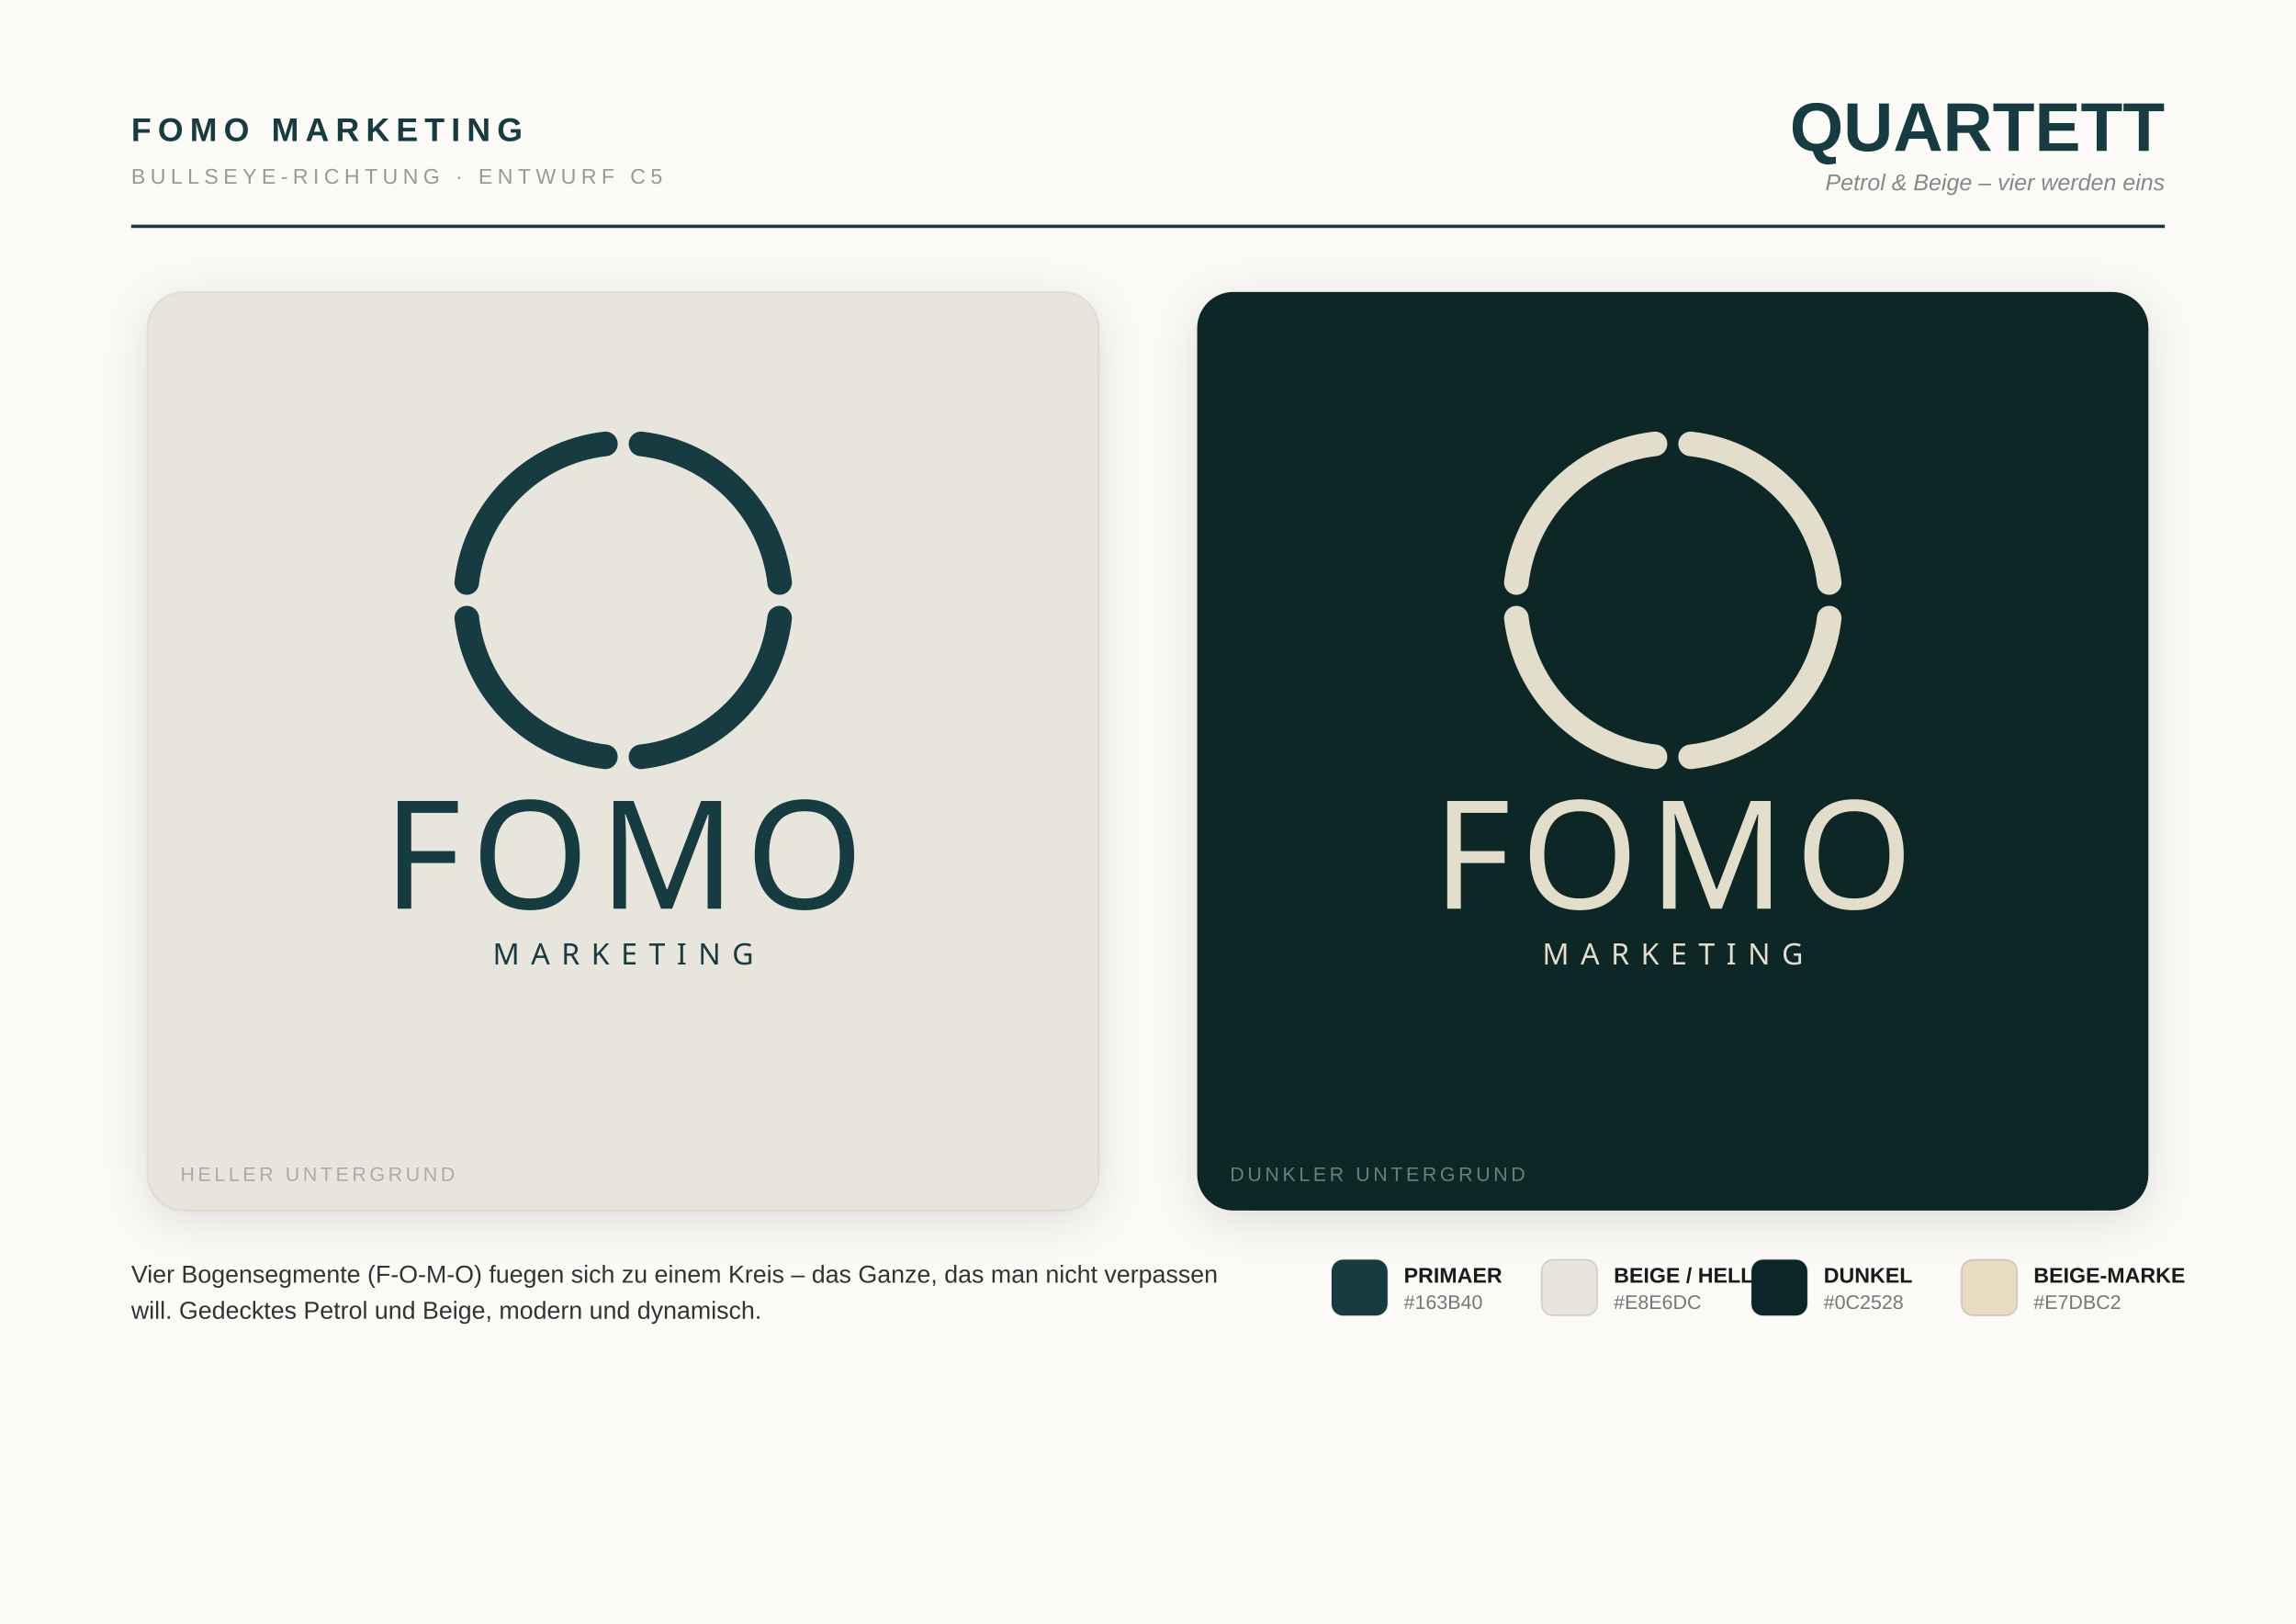
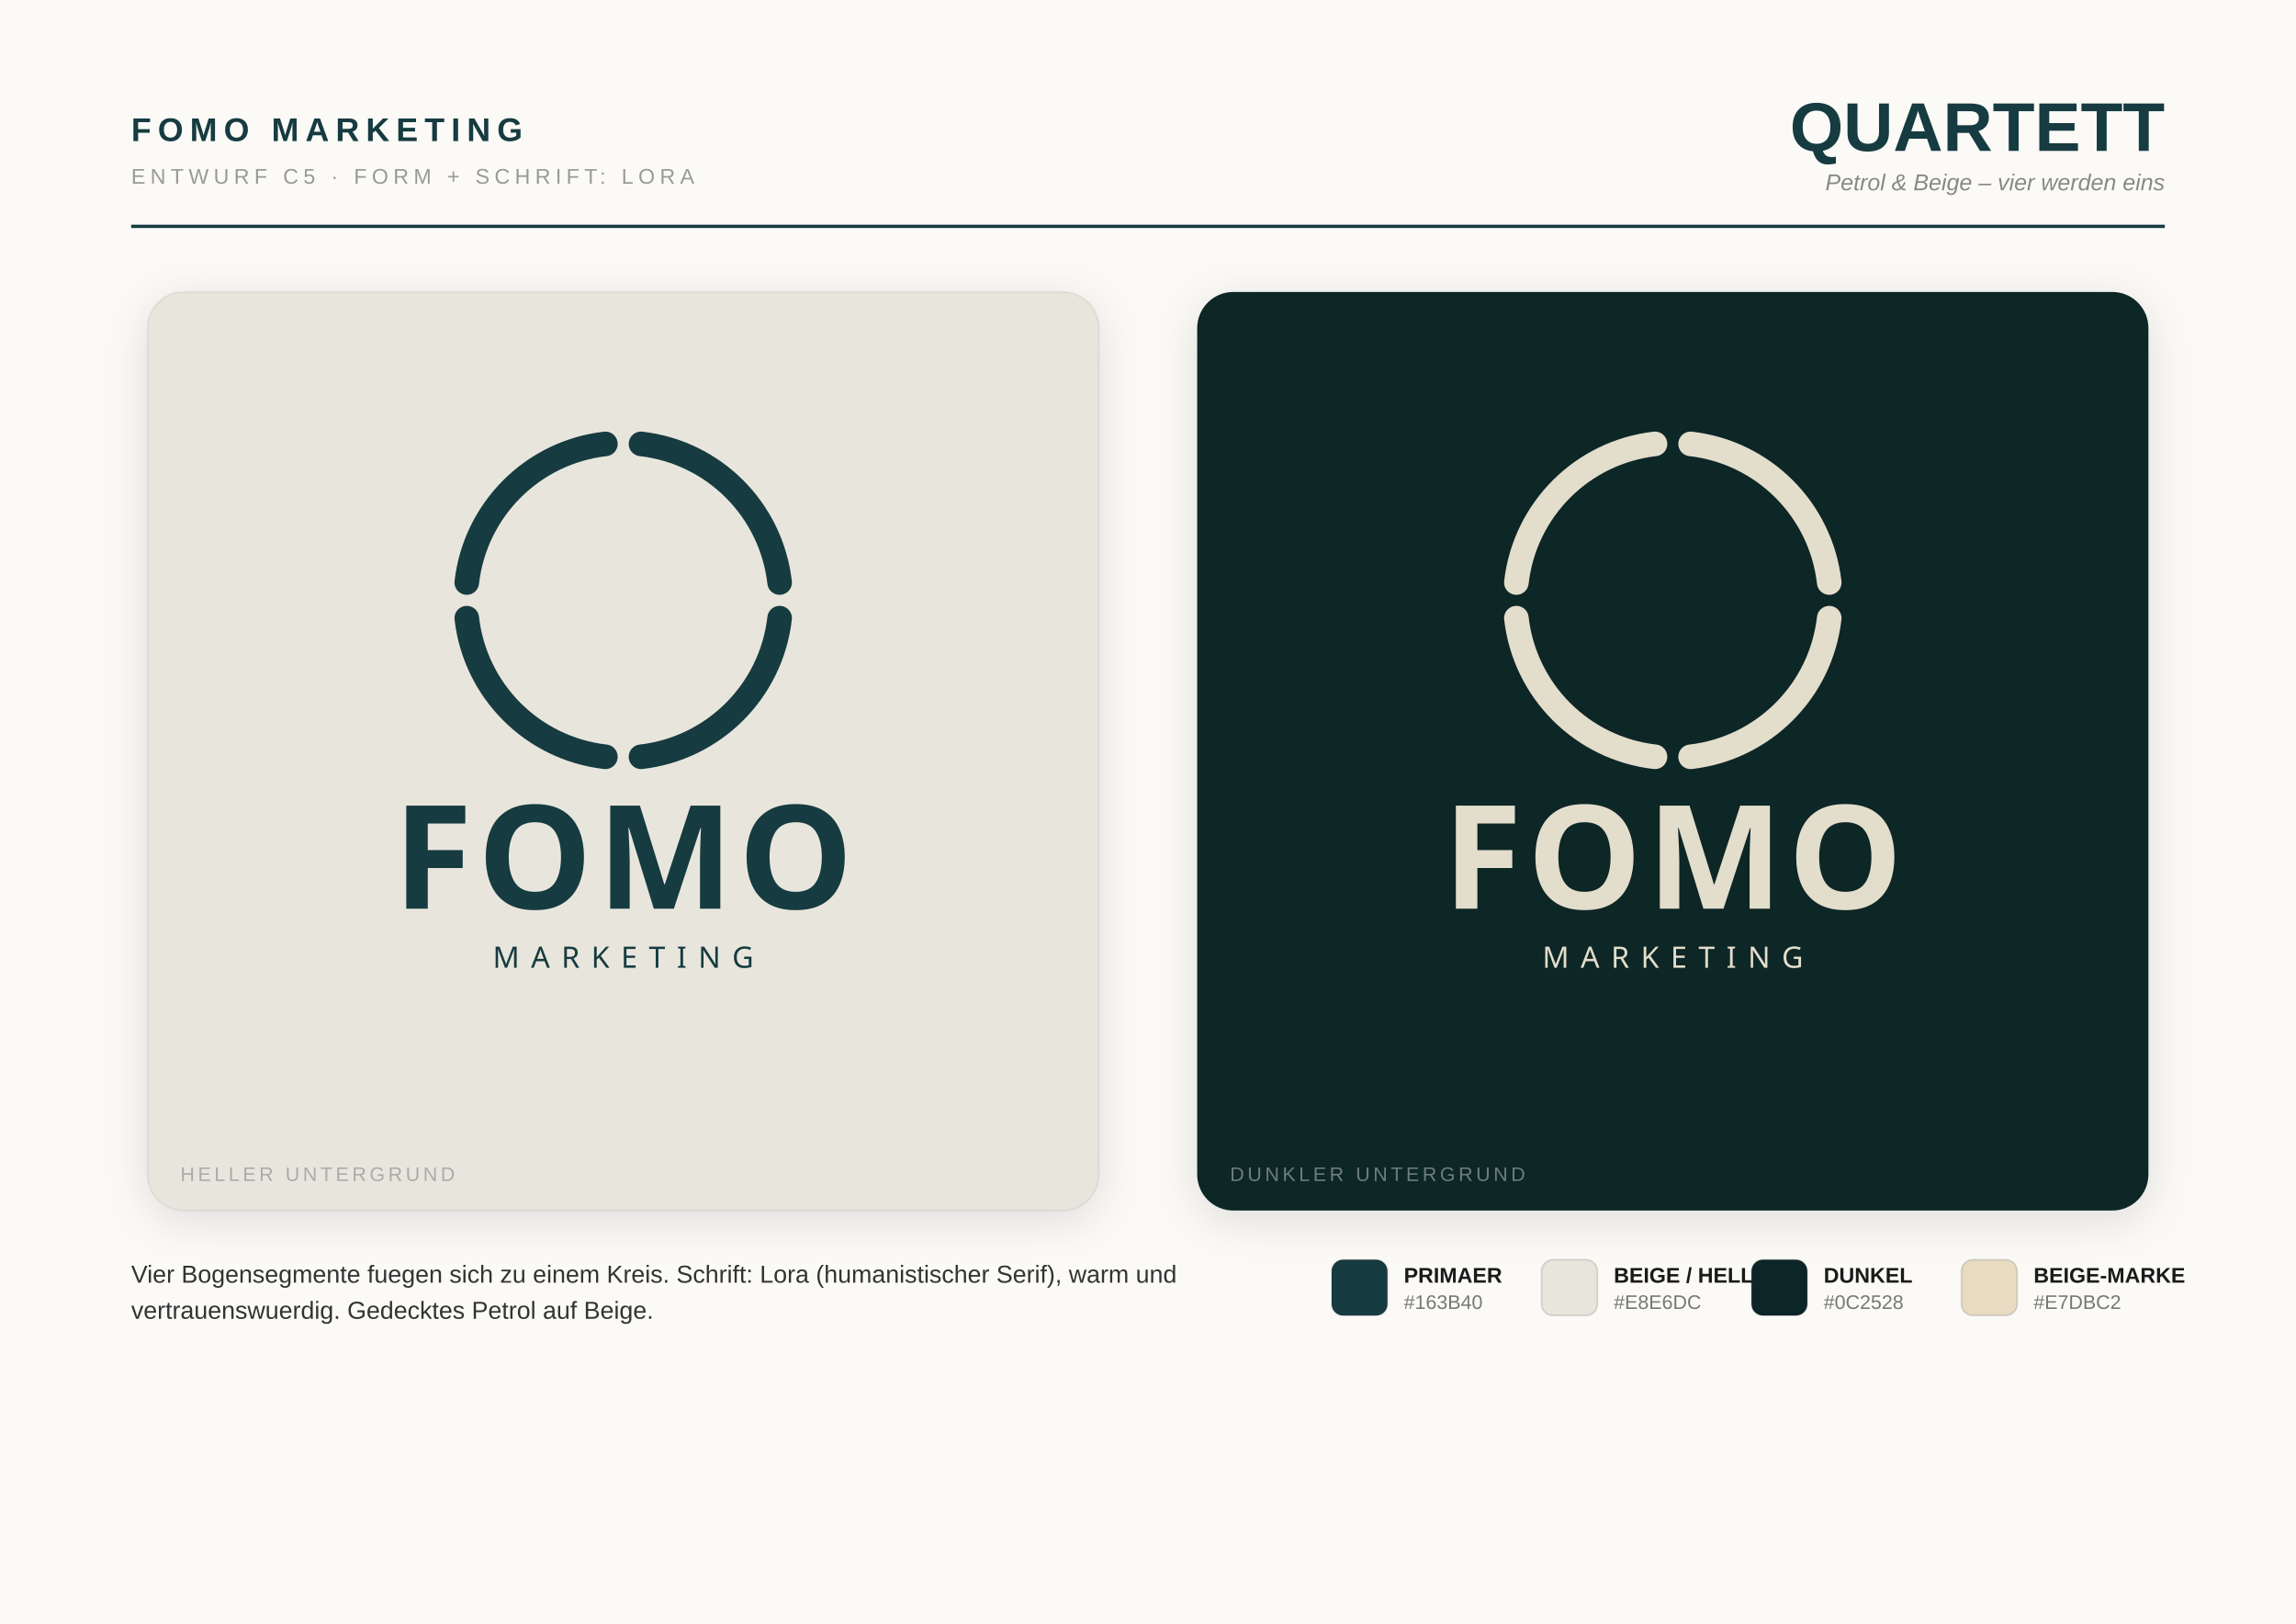
<svg xmlns="http://www.w3.org/2000/svg" width="1400" height="990" viewBox="0 0 1400 990">
  <defs>
    <filter id="soft" x="-20%" y="-20%" width="140%" height="140%">
      <feDropShadow dx="0" dy="6" stdDeviation="14" flood-color="#000" flood-opacity="0.12" />
    </filter>
  </defs>
  <rect width="1400" height="990" fill="#FBFAF7" />
  <text x="80" y="86" font-family="Liberation Sans, Arial, DejaVu Sans, sans-serif" font-size="20" font-weight="800" letter-spacing="4" fill="#163B40">FOMO MARKETING</text>
-   <text x="80" y="112" font-family="Liberation Sans, Arial, DejaVu Sans, sans-serif" font-size="13" letter-spacing="3" fill="#999">BULLSEYE-RICHTUNG · ENTWURF C5</text>
+   <text x="80" y="112" font-family="Liberation Sans, Arial, DejaVu Sans, sans-serif" font-size="13" letter-spacing="3" fill="#999">ENTWURF C5 · FORM + SCHRIFT: LORA</text>
  <text x="1320" y="92" font-family="Liberation Sans, Arial, DejaVu Sans, sans-serif" font-size="42" font-weight="800" text-anchor="end" fill="#163B40">QUARTETT</text>
  <text x="1320" y="116" font-family="Liberation Sans, Arial, DejaVu Sans, sans-serif" font-size="14" font-style="italic" text-anchor="end" fill="#888">Petrol &amp; Beige – vier werden eins</text>
  <line x1="80" y1="138" x2="1320" y2="138" stroke="#163B40" stroke-width="2" />
  <rect x="90" y="178" width="580" height="560" rx="22" fill="#E8E6DC" stroke="#0000000f" stroke-width="1.2" filter="url(#soft)" />
  <rect x="730" y="178" width="580" height="560" rx="22" fill="#0C2528" filter="url(#soft)" />
  <g transform="translate(380.0 366.0) scale(1.0) translate(-380.0 -458.0)">
    <path d="M 390.87 362.62 A 96.00 96.00 0 0 1 475.38 447.13" fill="none" stroke="#163B40" stroke-width="15.00" stroke-linecap="round" />
    <path d="M 475.38 468.87 A 96.00 96.00 0 0 1 390.87 553.38" fill="none" stroke="#163B40" stroke-width="15.00" stroke-linecap="round" />
    <path d="M 369.13 553.38 A 96.00 96.00 0 0 1 284.62 468.87" fill="none" stroke="#163B40" stroke-width="15.00" stroke-linecap="round" />
    <path d="M 284.62 447.13 A 96.00 96.00 0 0 1 369.13 362.62" fill="none" stroke="#163B40" stroke-width="15.00" stroke-linecap="round" />
  </g>
-   <text x="380.0" y="554.0" font-family="Poppins SemiBold" font-size="92.0" letter-spacing="6.00" text-anchor="middle" fill="#163B40">FOMO</text>
-   <text x="380.0" y="588.0" font-family="Poppins Medium" font-size="18.0" letter-spacing="7.00" text-anchor="middle" fill="#163B40">MARKETING</text>
+   <text x="380.0" y="554.0" font-family="Lora" font-weight="600" font-size="88.0" letter-spacing="3.00" text-anchor="middle" fill="#163B40">FOMO</text>
+   <text x="380.0" y="590.0" font-family="Poppins Medium" font-size="18.0" letter-spacing="7.00" text-anchor="middle" fill="#163B40">MARKETING</text>
  <g transform="translate(1020.0 366.0) scale(1.0) translate(-1020.0 -458.0)">
    <path d="M 1030.87 362.62 A 96.00 96.00 0 0 1 1115.38 447.13" fill="none" stroke="#E3DDCB" stroke-width="15.00" stroke-linecap="round" />
    <path d="M 1115.38 468.87 A 96.00 96.00 0 0 1 1030.87 553.38" fill="none" stroke="#E3DDCB" stroke-width="15.00" stroke-linecap="round" />
    <path d="M 1009.13 553.38 A 96.00 96.00 0 0 1 924.62 468.87" fill="none" stroke="#E3DDCB" stroke-width="15.00" stroke-linecap="round" />
    <path d="M 924.62 447.13 A 96.00 96.00 0 0 1 1009.13 362.62" fill="none" stroke="#E3DDCB" stroke-width="15.00" stroke-linecap="round" />
  </g>
-   <text x="1020.0" y="554.0" font-family="Poppins SemiBold" font-size="92.0" letter-spacing="6.00" text-anchor="middle" fill="#E3DDCB">FOMO</text>
-   <text x="1020.0" y="588.0" font-family="Poppins Medium" font-size="18.0" letter-spacing="7.00" text-anchor="middle" fill="#E3DDCB">MARKETING</text>
+   <text x="1020.0" y="554.0" font-family="Lora" font-weight="600" font-size="88.0" letter-spacing="3.00" text-anchor="middle" fill="#E3DDCB">FOMO</text>
+   <text x="1020.0" y="590.0" font-family="Poppins Medium" font-size="18.0" letter-spacing="7.00" text-anchor="middle" fill="#E3DDCB">MARKETING</text>
  <text x="110" y="720" font-family="Liberation Sans, Arial, DejaVu Sans, sans-serif" font-size="12" letter-spacing="2" fill="#aaa">HELLER UNTERGRUND</text>
  <text x="750" y="720" font-family="Liberation Sans, Arial, DejaVu Sans, sans-serif" font-size="12" letter-spacing="2" fill="#ffffff66">DUNKLER UNTERGRUND</text>
-   <text x="80" y="782" font-family="Liberation Sans, Arial, DejaVu Sans, sans-serif" font-size="15" fill="#333">Vier Bogensegmente (F-O-M-O) fuegen sich zu einem Kreis – das Ganze, das man nicht verpassen</text>
-   <text x="80" y="804" font-family="Liberation Sans, Arial, DejaVu Sans, sans-serif" font-size="15" fill="#333">will. Gedecktes Petrol und Beige, modern und dynamisch.</text>
+   <text x="80" y="782" font-family="Liberation Sans, Arial, DejaVu Sans, sans-serif" font-size="15" fill="#333">Vier Bogensegmente fuegen sich zu einem Kreis. Schrift: Lora (humanistischer Serif), warm und</text>
+   <text x="80" y="804" font-family="Liberation Sans, Arial, DejaVu Sans, sans-serif" font-size="15" fill="#333">vertrauenswuerdig. Gedecktes Petrol auf Beige.</text>
  <rect x="812" y="768" width="34" height="34" rx="7" fill="#163B40" stroke="#00000022" stroke-width="1" />
  <text x="856" y="782" font-family="Liberation Sans, Arial, DejaVu Sans, sans-serif" font-size="13" font-weight="700" fill="#1a1a1a">PRIMAER</text>
  <text x="856" y="798" font-family="Liberation Sans, Arial, DejaVu Sans, sans-serif" font-size="12" fill="#777">#163B40</text>
  <rect x="940" y="768" width="34" height="34" rx="7" fill="#E8E6DC" stroke="#00000022" stroke-width="1" />
  <text x="984" y="782" font-family="Liberation Sans, Arial, DejaVu Sans, sans-serif" font-size="13" font-weight="700" fill="#1a1a1a">BEIGE / HELL</text>
  <text x="984" y="798" font-family="Liberation Sans, Arial, DejaVu Sans, sans-serif" font-size="12" fill="#777">#E8E6DC</text>
  <rect x="1068" y="768" width="34" height="34" rx="7" fill="#0C2528" stroke="#00000022" stroke-width="1" />
  <text x="1112" y="782" font-family="Liberation Sans, Arial, DejaVu Sans, sans-serif" font-size="13" font-weight="700" fill="#1a1a1a">DUNKEL</text>
  <text x="1112" y="798" font-family="Liberation Sans, Arial, DejaVu Sans, sans-serif" font-size="12" fill="#777">#0C2528</text>
  <rect x="1196" y="768" width="34" height="34" rx="7" fill="#E7DBC2" stroke="#00000022" stroke-width="1" />
  <text x="1240" y="782" font-family="Liberation Sans, Arial, DejaVu Sans, sans-serif" font-size="13" font-weight="700" fill="#1a1a1a">BEIGE-MARKE</text>
  <text x="1240" y="798" font-family="Liberation Sans, Arial, DejaVu Sans, sans-serif" font-size="12" fill="#777">#E7DBC2</text>
</svg>
